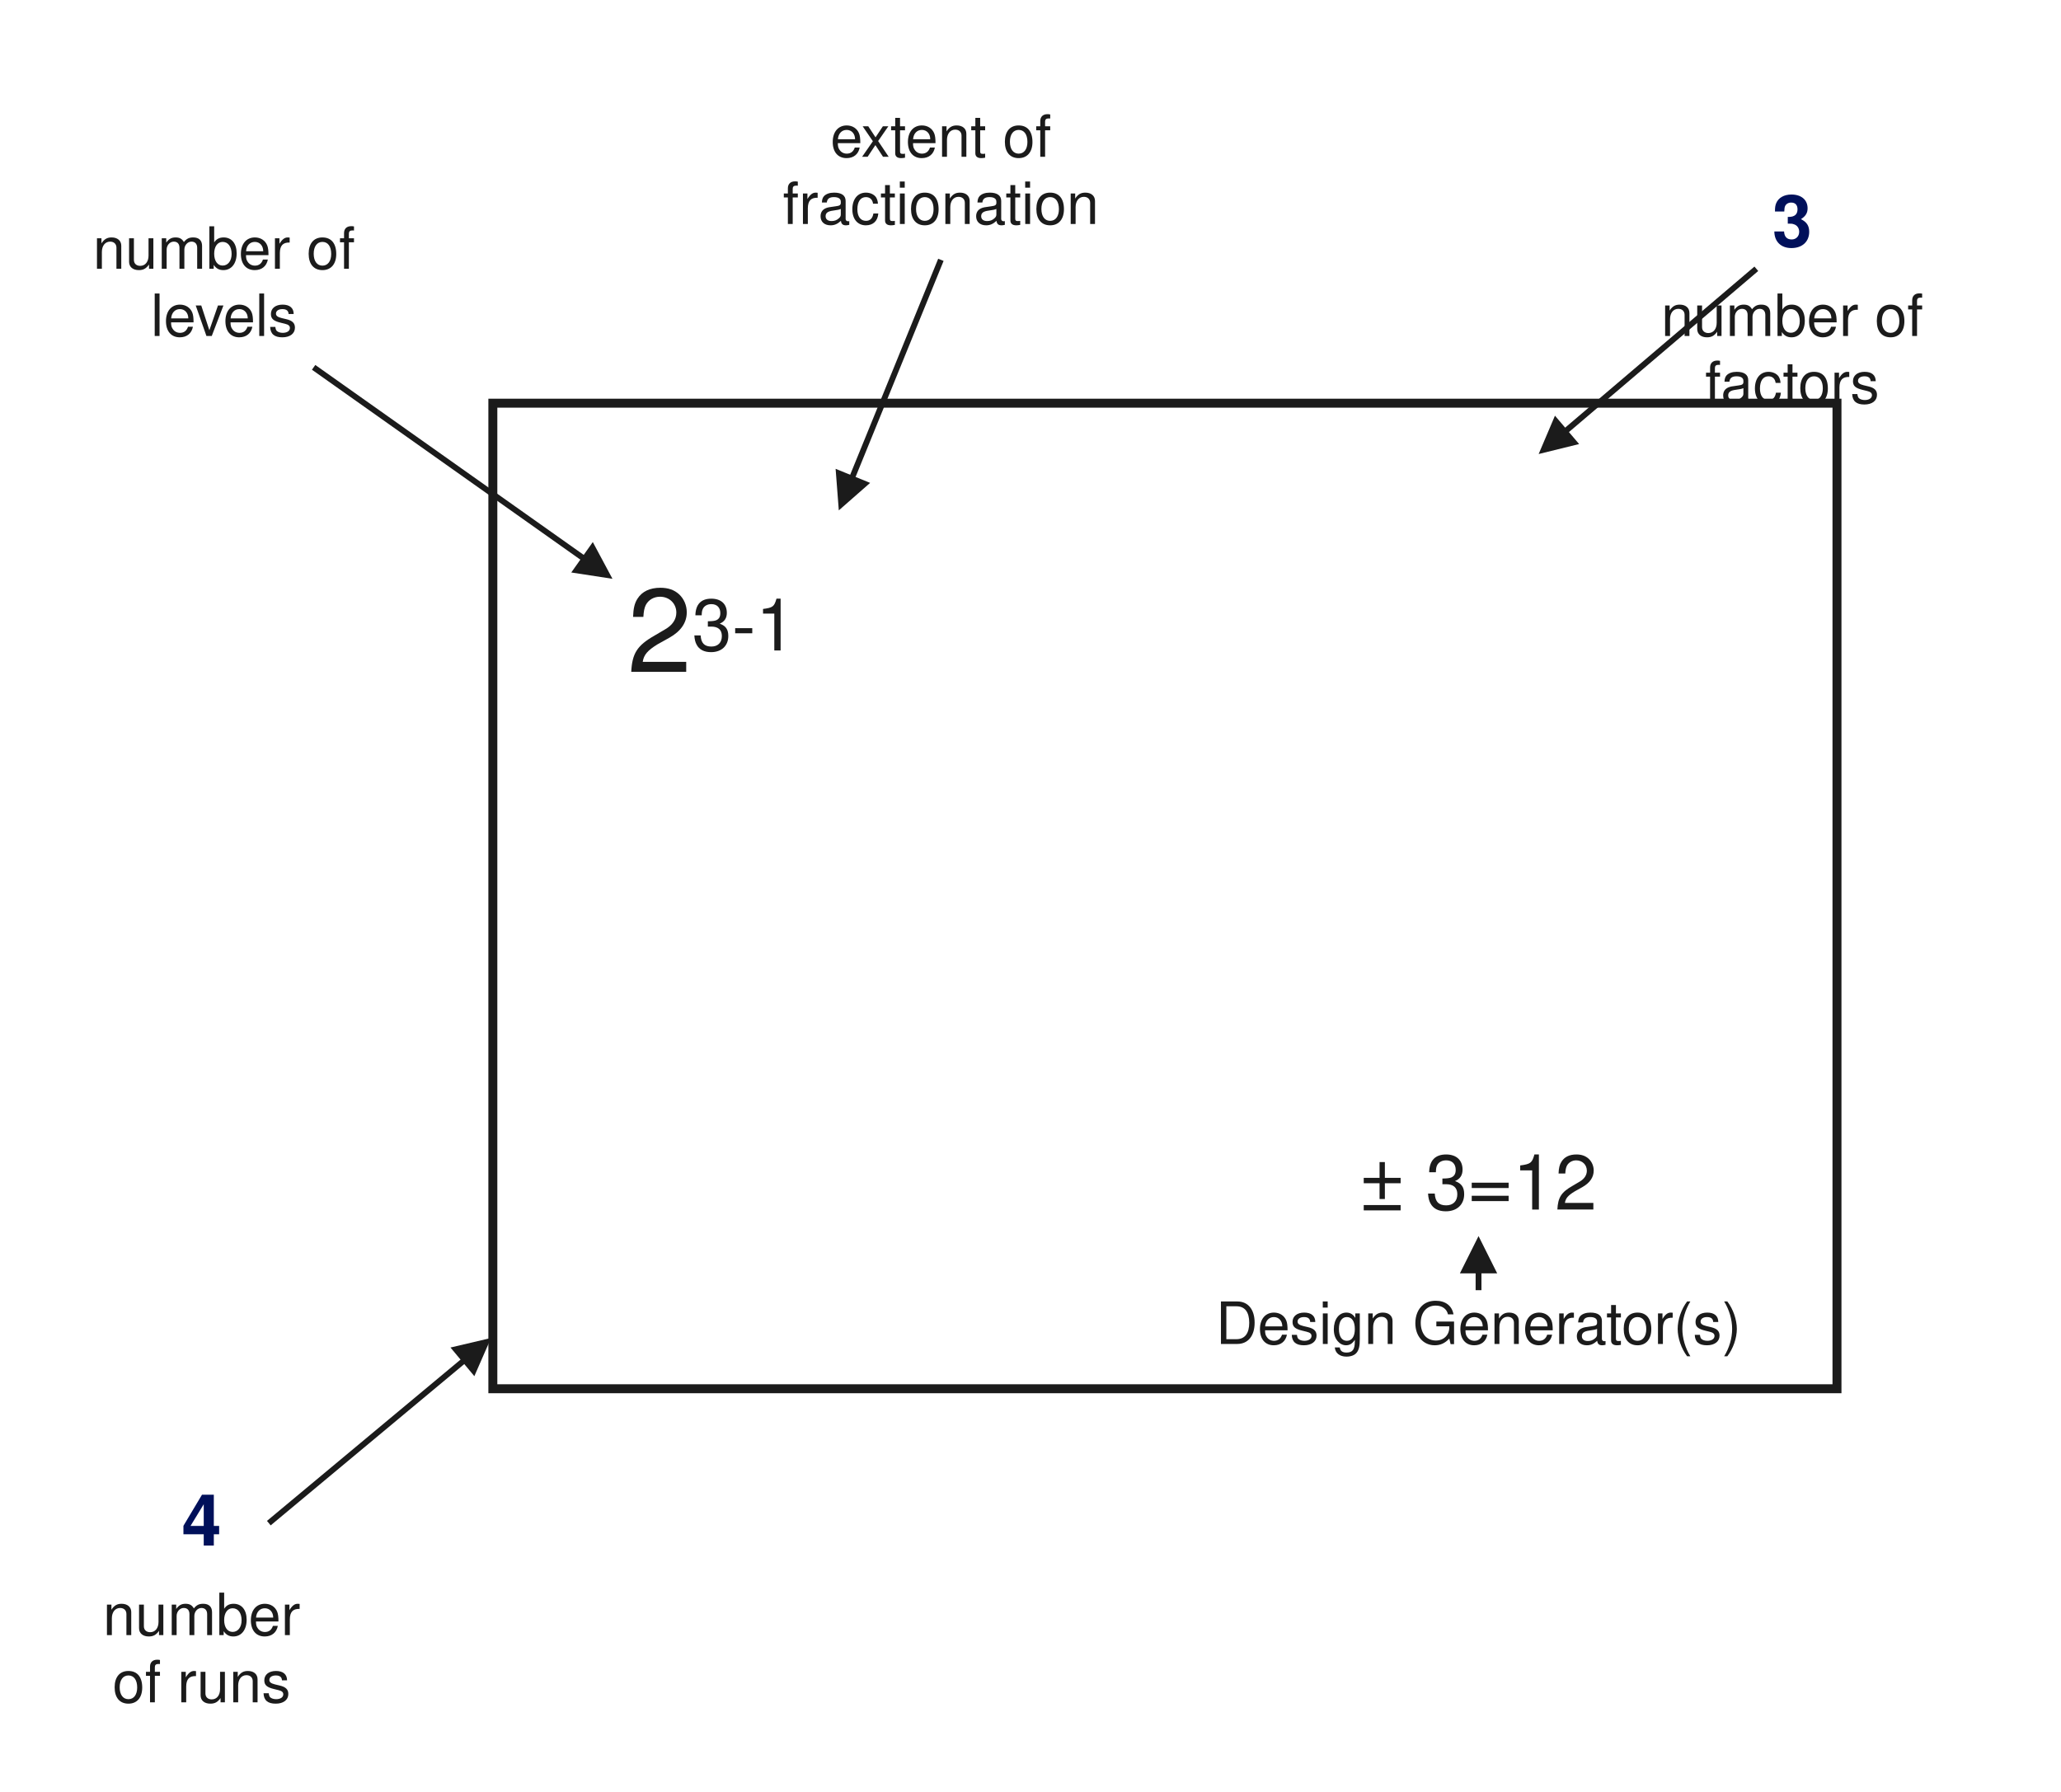
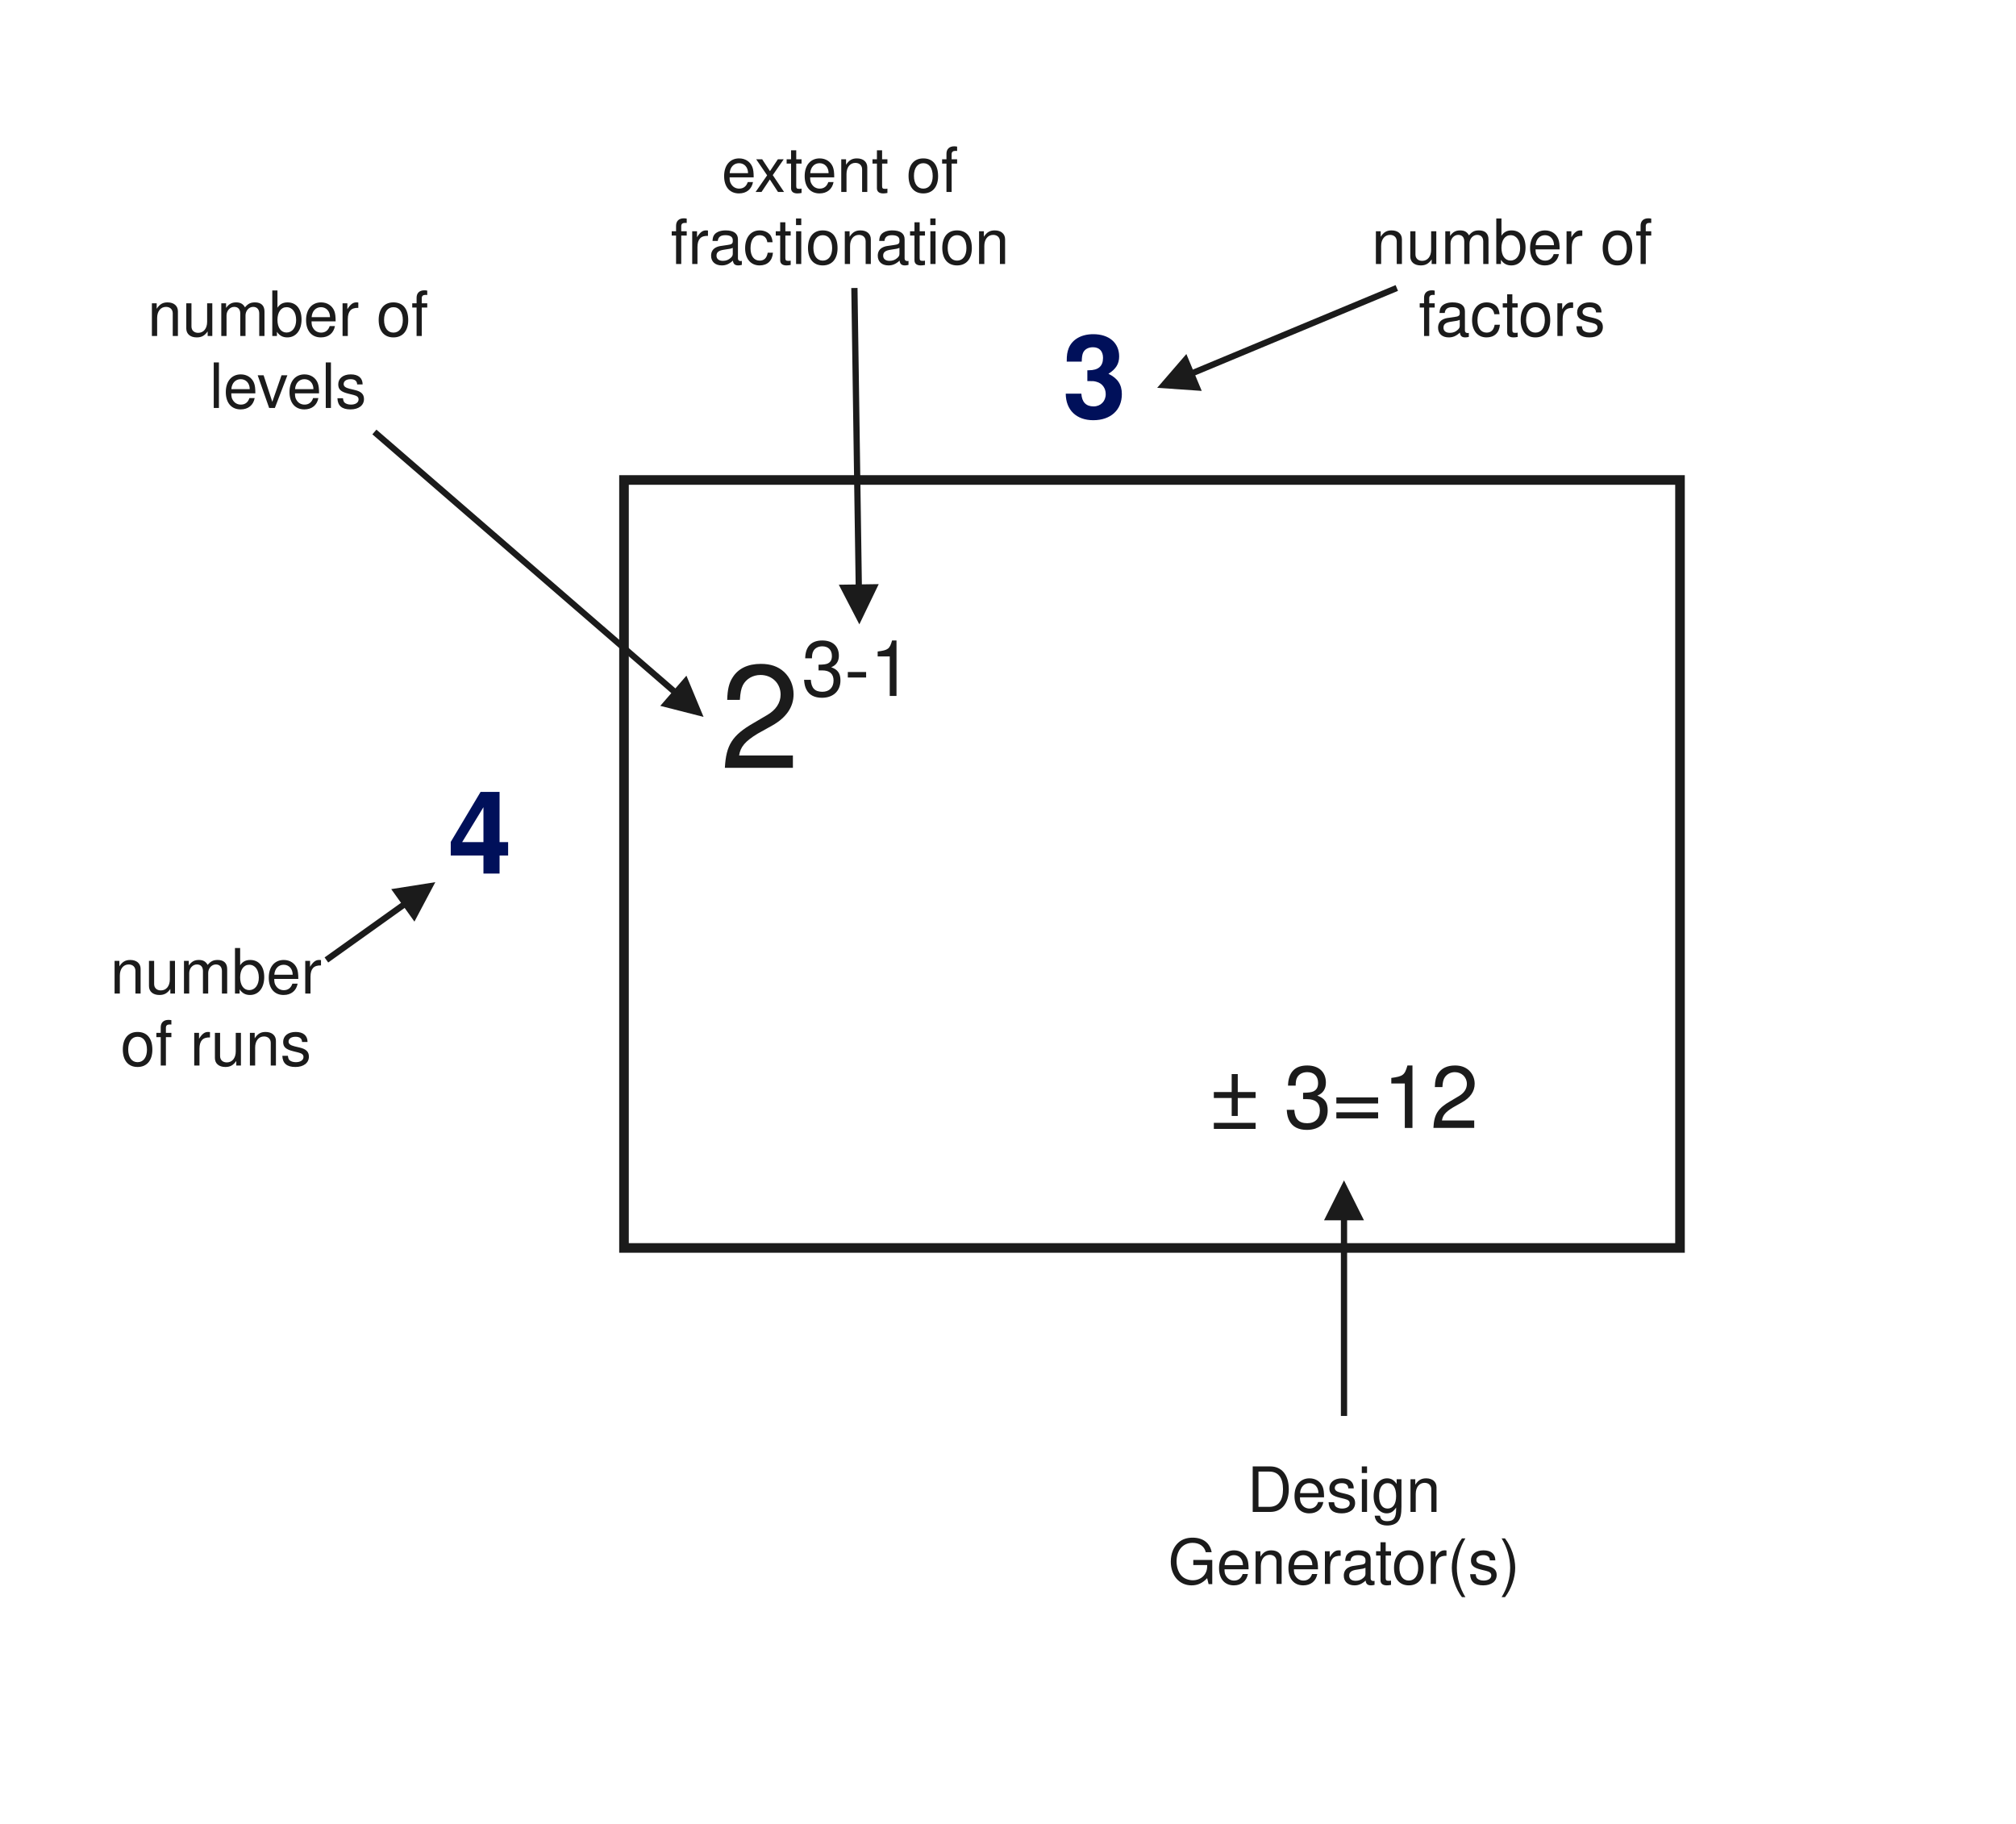
- <svg xmlns="http://www.w3.org/2000/svg" viewBox="0 0 460 400" font-family="Helvetica, Arial, sans-serif">
+ <svg xmlns="http://www.w3.org/2000/svg" viewBox="0 0 420 380" font-family="Helvetica, Arial, sans-serif">
  <style>
    .box { fill: none; stroke: #1B1B1B; stroke-width: 2; }
    .arrow { stroke: #1B1B1B; stroke-width: 1.3; fill: none; marker-end: url(#arrowhead); }
    .callout { font-size: 13px; fill: #1B1B1B; text-anchor: middle; }
-     .value { font-size: 16px; font-weight: bold; fill: #00105A; text-anchor: middle; }
-     .expr { font-size: 26px; fill: #1B1B1B; }
-     .gen { font-size: 17px; fill: #1B1B1B; text-anchor: middle; }
+     .value { font-size: 24px; font-weight: bold; fill: #00105A; text-anchor: middle; }
+     .expr { font-size: 30px; fill: #1B1B1B; }
+     .exp { font-size: 16px; fill: #1B1B1B; }
+     .gen { font-size: 18px; fill: #1B1B1B; text-anchor: middle; }
  </style>
  <defs>
    <marker id="arrowhead" markerWidth="6.4" markerHeight="6.4" refX="4.8" refY="3.2" orient="auto">
      <path d="M0,0 L6.4,3.2 L0,6.4 Z" fill="#1B1B1B" />
    </marker>
  </defs>
-   <rect class="box" x="110" y="90" width="300" height="220" />
-   <text class="expr" x="140" y="150">2<tspan baseline-shift="30%" font-size="16">3-1</tspan>
-   </text>
-   <text class="gen" x="330" y="270">± 3=12</text>
-   <text class="callout" x="330" y="300">Design Generator(s)</text>
-   <line class="arrow" x1="330" y1="288" x2="330" y2="278" />
-   <text class="callout" x="50" y="60">number of</text>
-   <text class="callout" x="50" y="75">levels</text>
-   <line class="arrow" x1="70" y1="82" x2="135" y2="128" />
-   <text class="callout" x="210" y="35">extent of</text>
-   <text class="callout" x="210" y="50">fractionation</text>
-   <line class="arrow" x1="210" y1="58" x2="188" y2="112" />
-   <text class="value" x="400" y="55">3</text>
-   <text class="callout" x="400" y="75">number of</text>
-   <text class="callout" x="400" y="90">factors</text>
-   <line class="arrow" x1="392" y1="60" x2="345" y2="100" />
-   <text class="value" x="45" y="345">4</text>
-   <text class="callout" x="45" y="365">number</text>
-   <text class="callout" x="45" y="380">of runs</text>
-   <line class="arrow" x1="60" y1="340" x2="108" y2="300" />
+   <rect class="box" x="130" y="100" width="220" height="160" />
+   <text class="expr" x="150" y="160">2</text>
+   <text class="exp" x="167" y="145">3-1</text>
+   <text class="gen" x="280" y="235">± 3=12</text>
+   <text class="callout" x="280" y="315">Design</text>
+   <text class="callout" x="280" y="330">Generator(s)</text>
+   <line class="arrow" x1="280" y1="295" x2="280" y2="248" />
+   <text class="callout" x="60" y="70">number of</text>
+   <text class="callout" x="60" y="85">levels</text>
+   <line class="arrow" x1="78" y1="90" x2="145" y2="148" />
+   <text class="callout" x="175" y="40">extent of</text>
+   <text class="callout" x="175" y="55">fractionation</text>
+   <line class="arrow" x1="178" y1="60" x2="179" y2="128" />
+   <text class="value" x="228" y="87">3</text>
+   <text class="callout" x="315" y="55">number of</text>
+   <text class="callout" x="315" y="70">factors</text>
+   <line class="arrow" x1="291" y1="60" x2="243" y2="80" />
+   <text class="value" x="100" y="182">4</text>
+   <text class="callout" x="45" y="207">number</text>
+   <text class="callout" x="45" y="222">of runs</text>
+   <line class="arrow" x1="68" y1="200" x2="89" y2="185" />
</svg>
